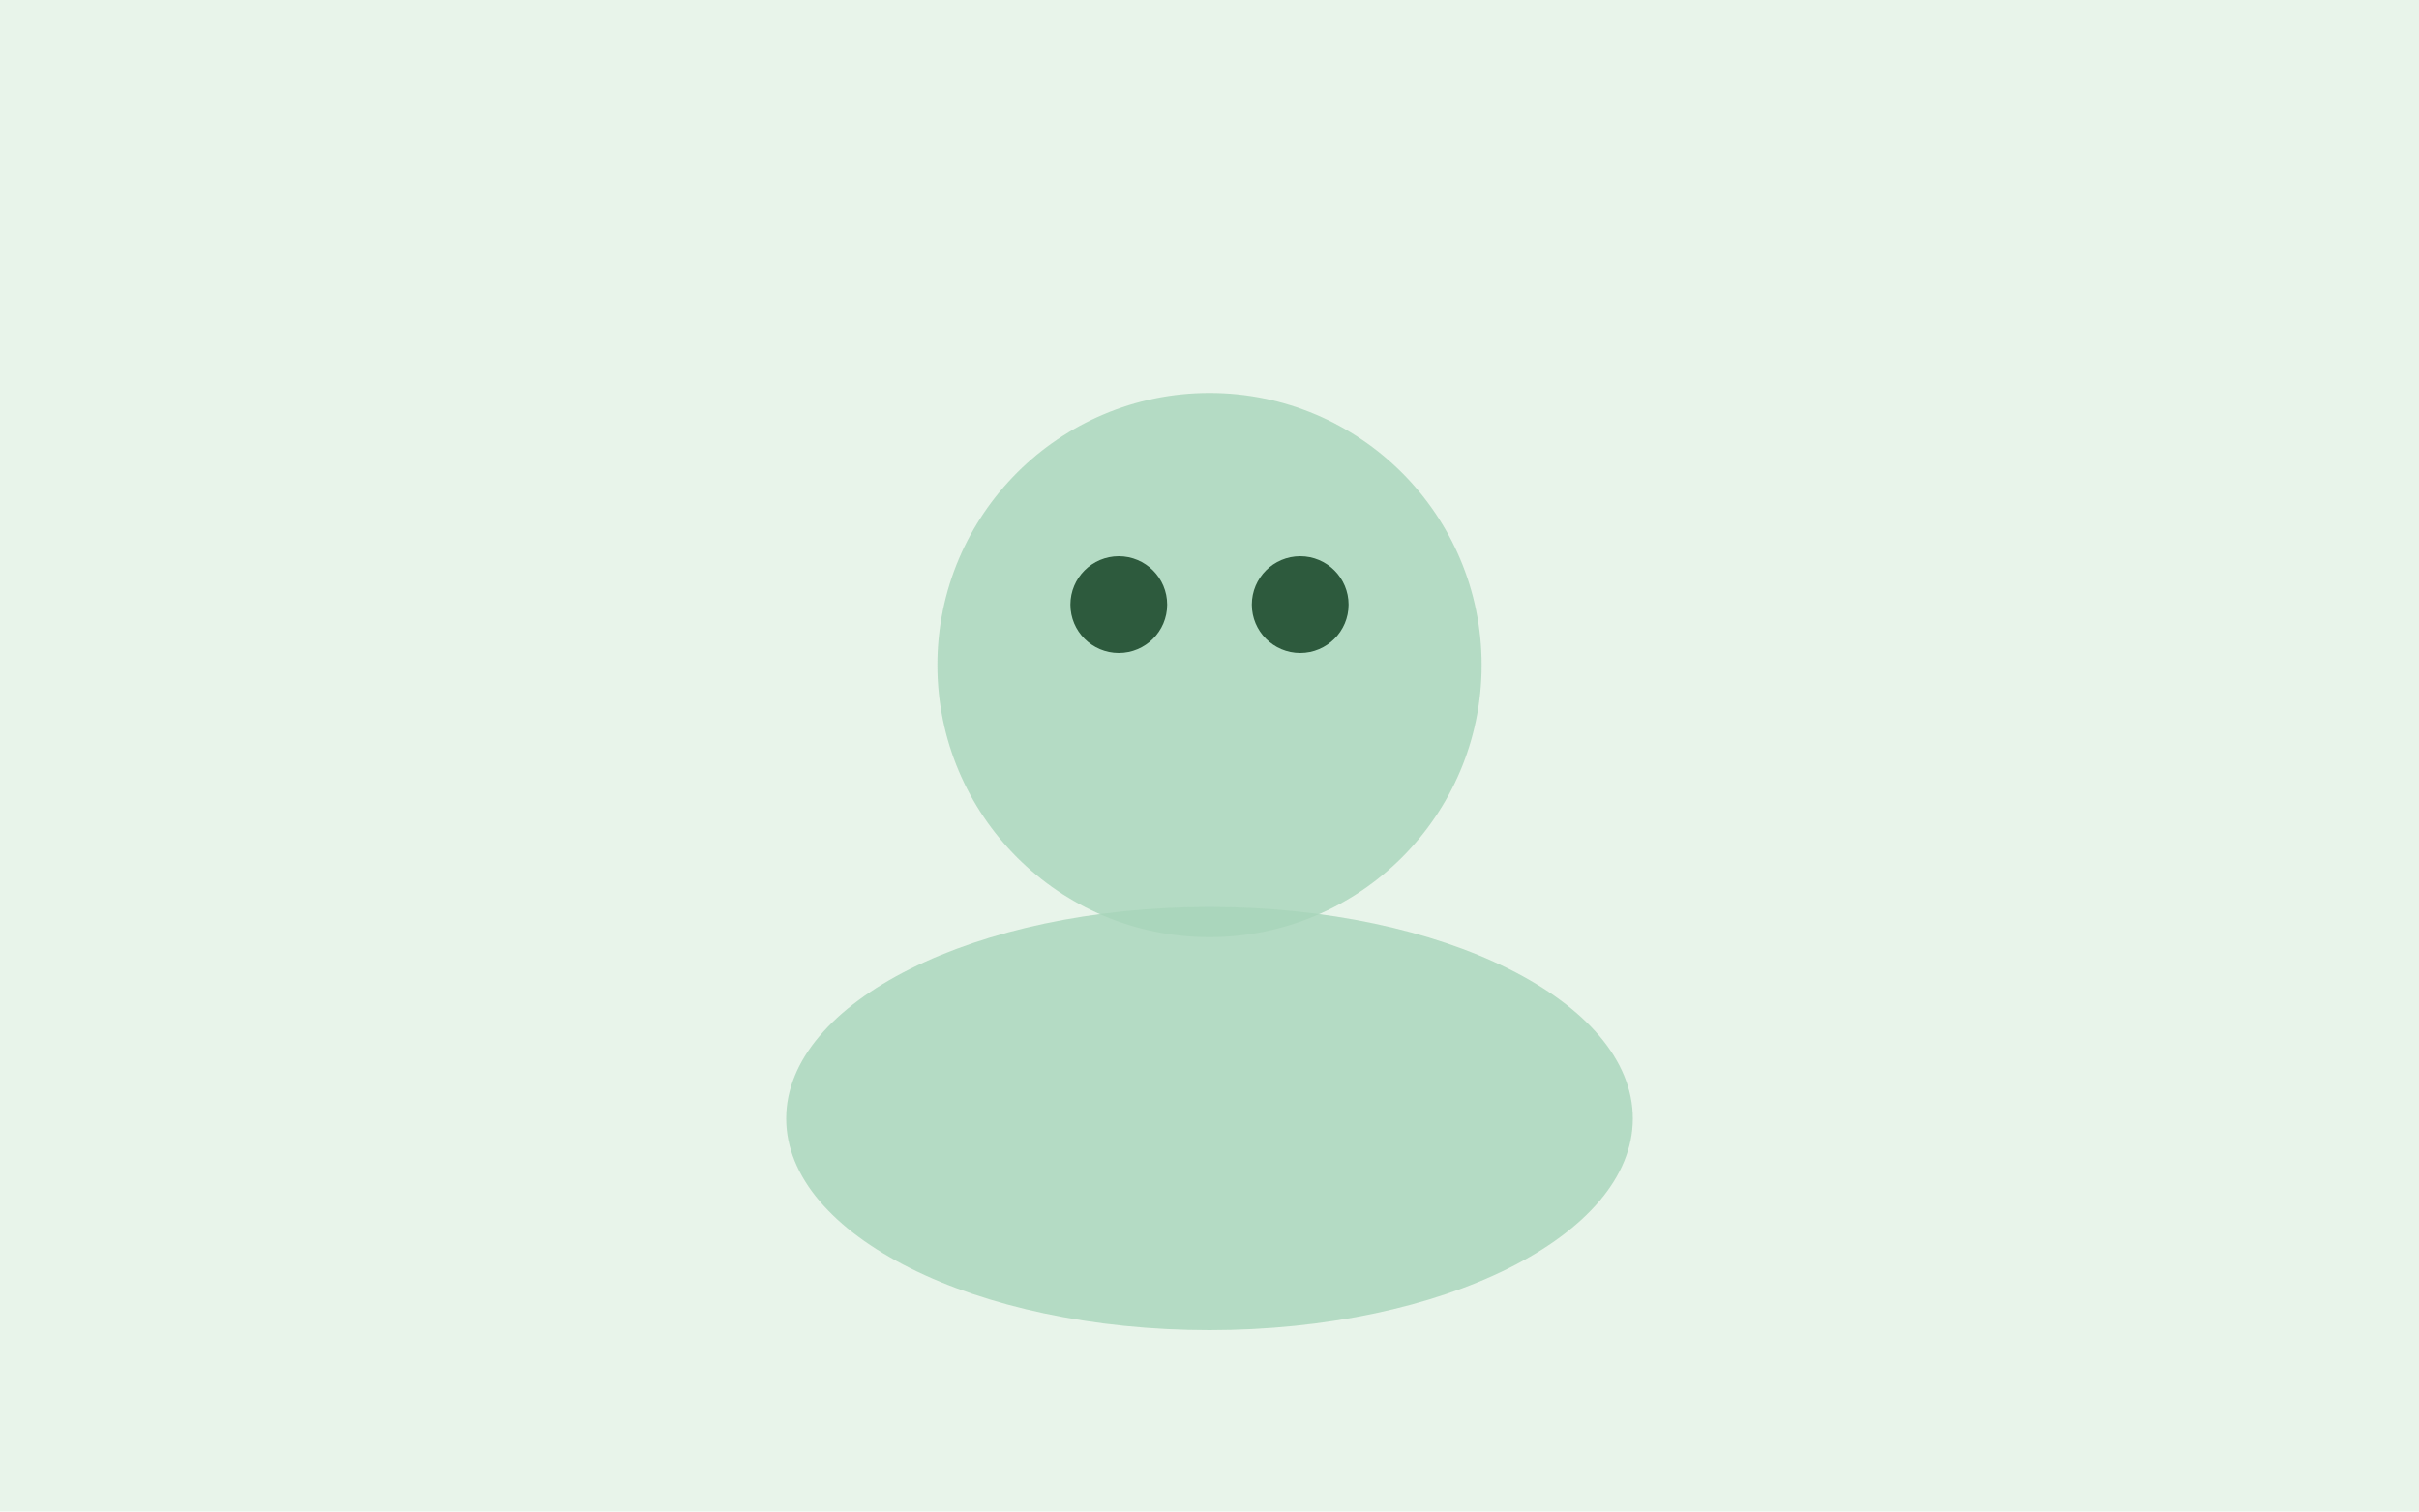
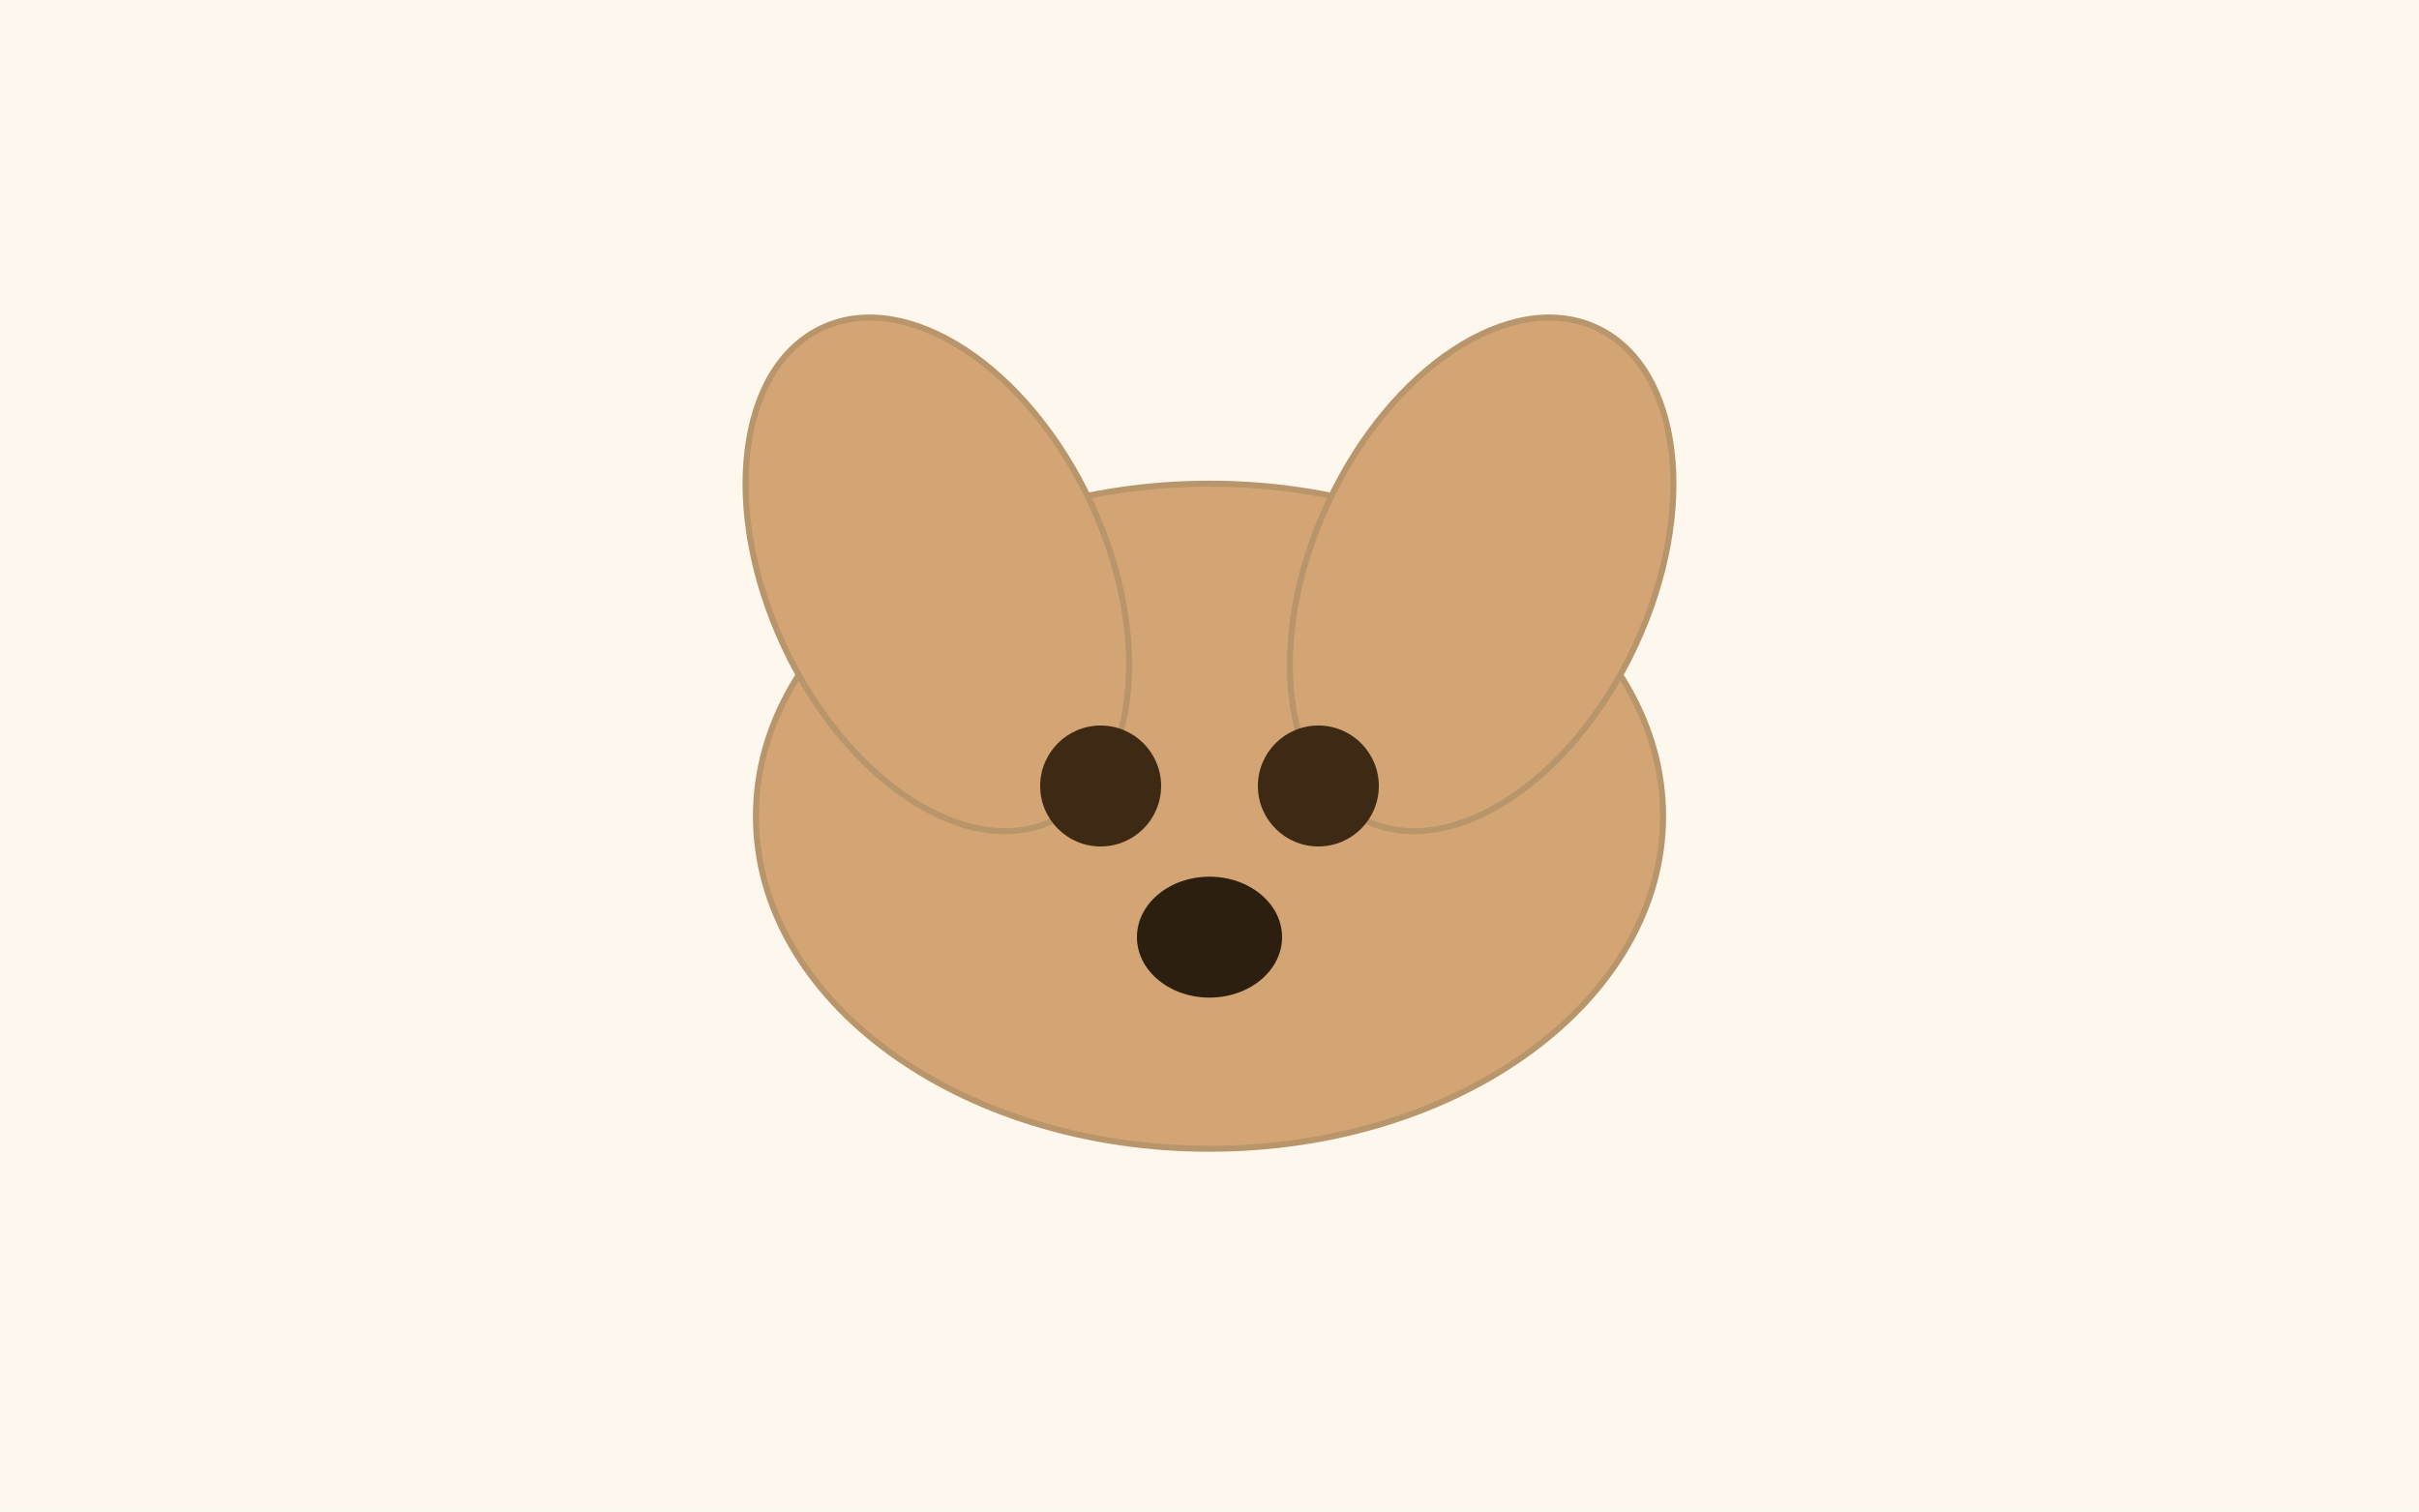
<svg xmlns="http://www.w3.org/2000/svg" viewBox="0 0 400 250" fill="none">
-   <rect width="400" height="250" fill="#e8f4ea" />
-   <circle cx="200" cy="110" r="45" fill="#a8d5ba" opacity="0.8" />
-   <ellipse cx="200" cy="185" rx="70" ry="35" fill="#a8d5ba" opacity="0.8" />
-   <circle cx="185" cy="100" r="8" fill="#2d5a3d" />
-   <circle cx="215" cy="100" r="8" fill="#2d5a3d" />
+   <rect width="400" height="250" fill="#fef7ed" />
+   <ellipse cx="200" cy="135" rx="75" ry="55" fill="#d4a574" stroke="#b8956a" strokeWidth="2" />
+   <ellipse cx="155" cy="95" rx="28" ry="45" fill="#d4a574" stroke="#b8956a" strokeWidth="2" transform="rotate(-25 155 95)" />
+   <ellipse cx="245" cy="95" rx="28" ry="45" fill="#d4a574" stroke="#b8956a" strokeWidth="2" transform="rotate(25 245 95)" />
+   <circle cx="182" cy="130" r="10" fill="#3d2914" />
+   <circle cx="218" cy="130" r="10" fill="#3d2914" />
+   <ellipse cx="200" cy="155" rx="12" ry="10" fill="#2d1f0f" />
</svg>
